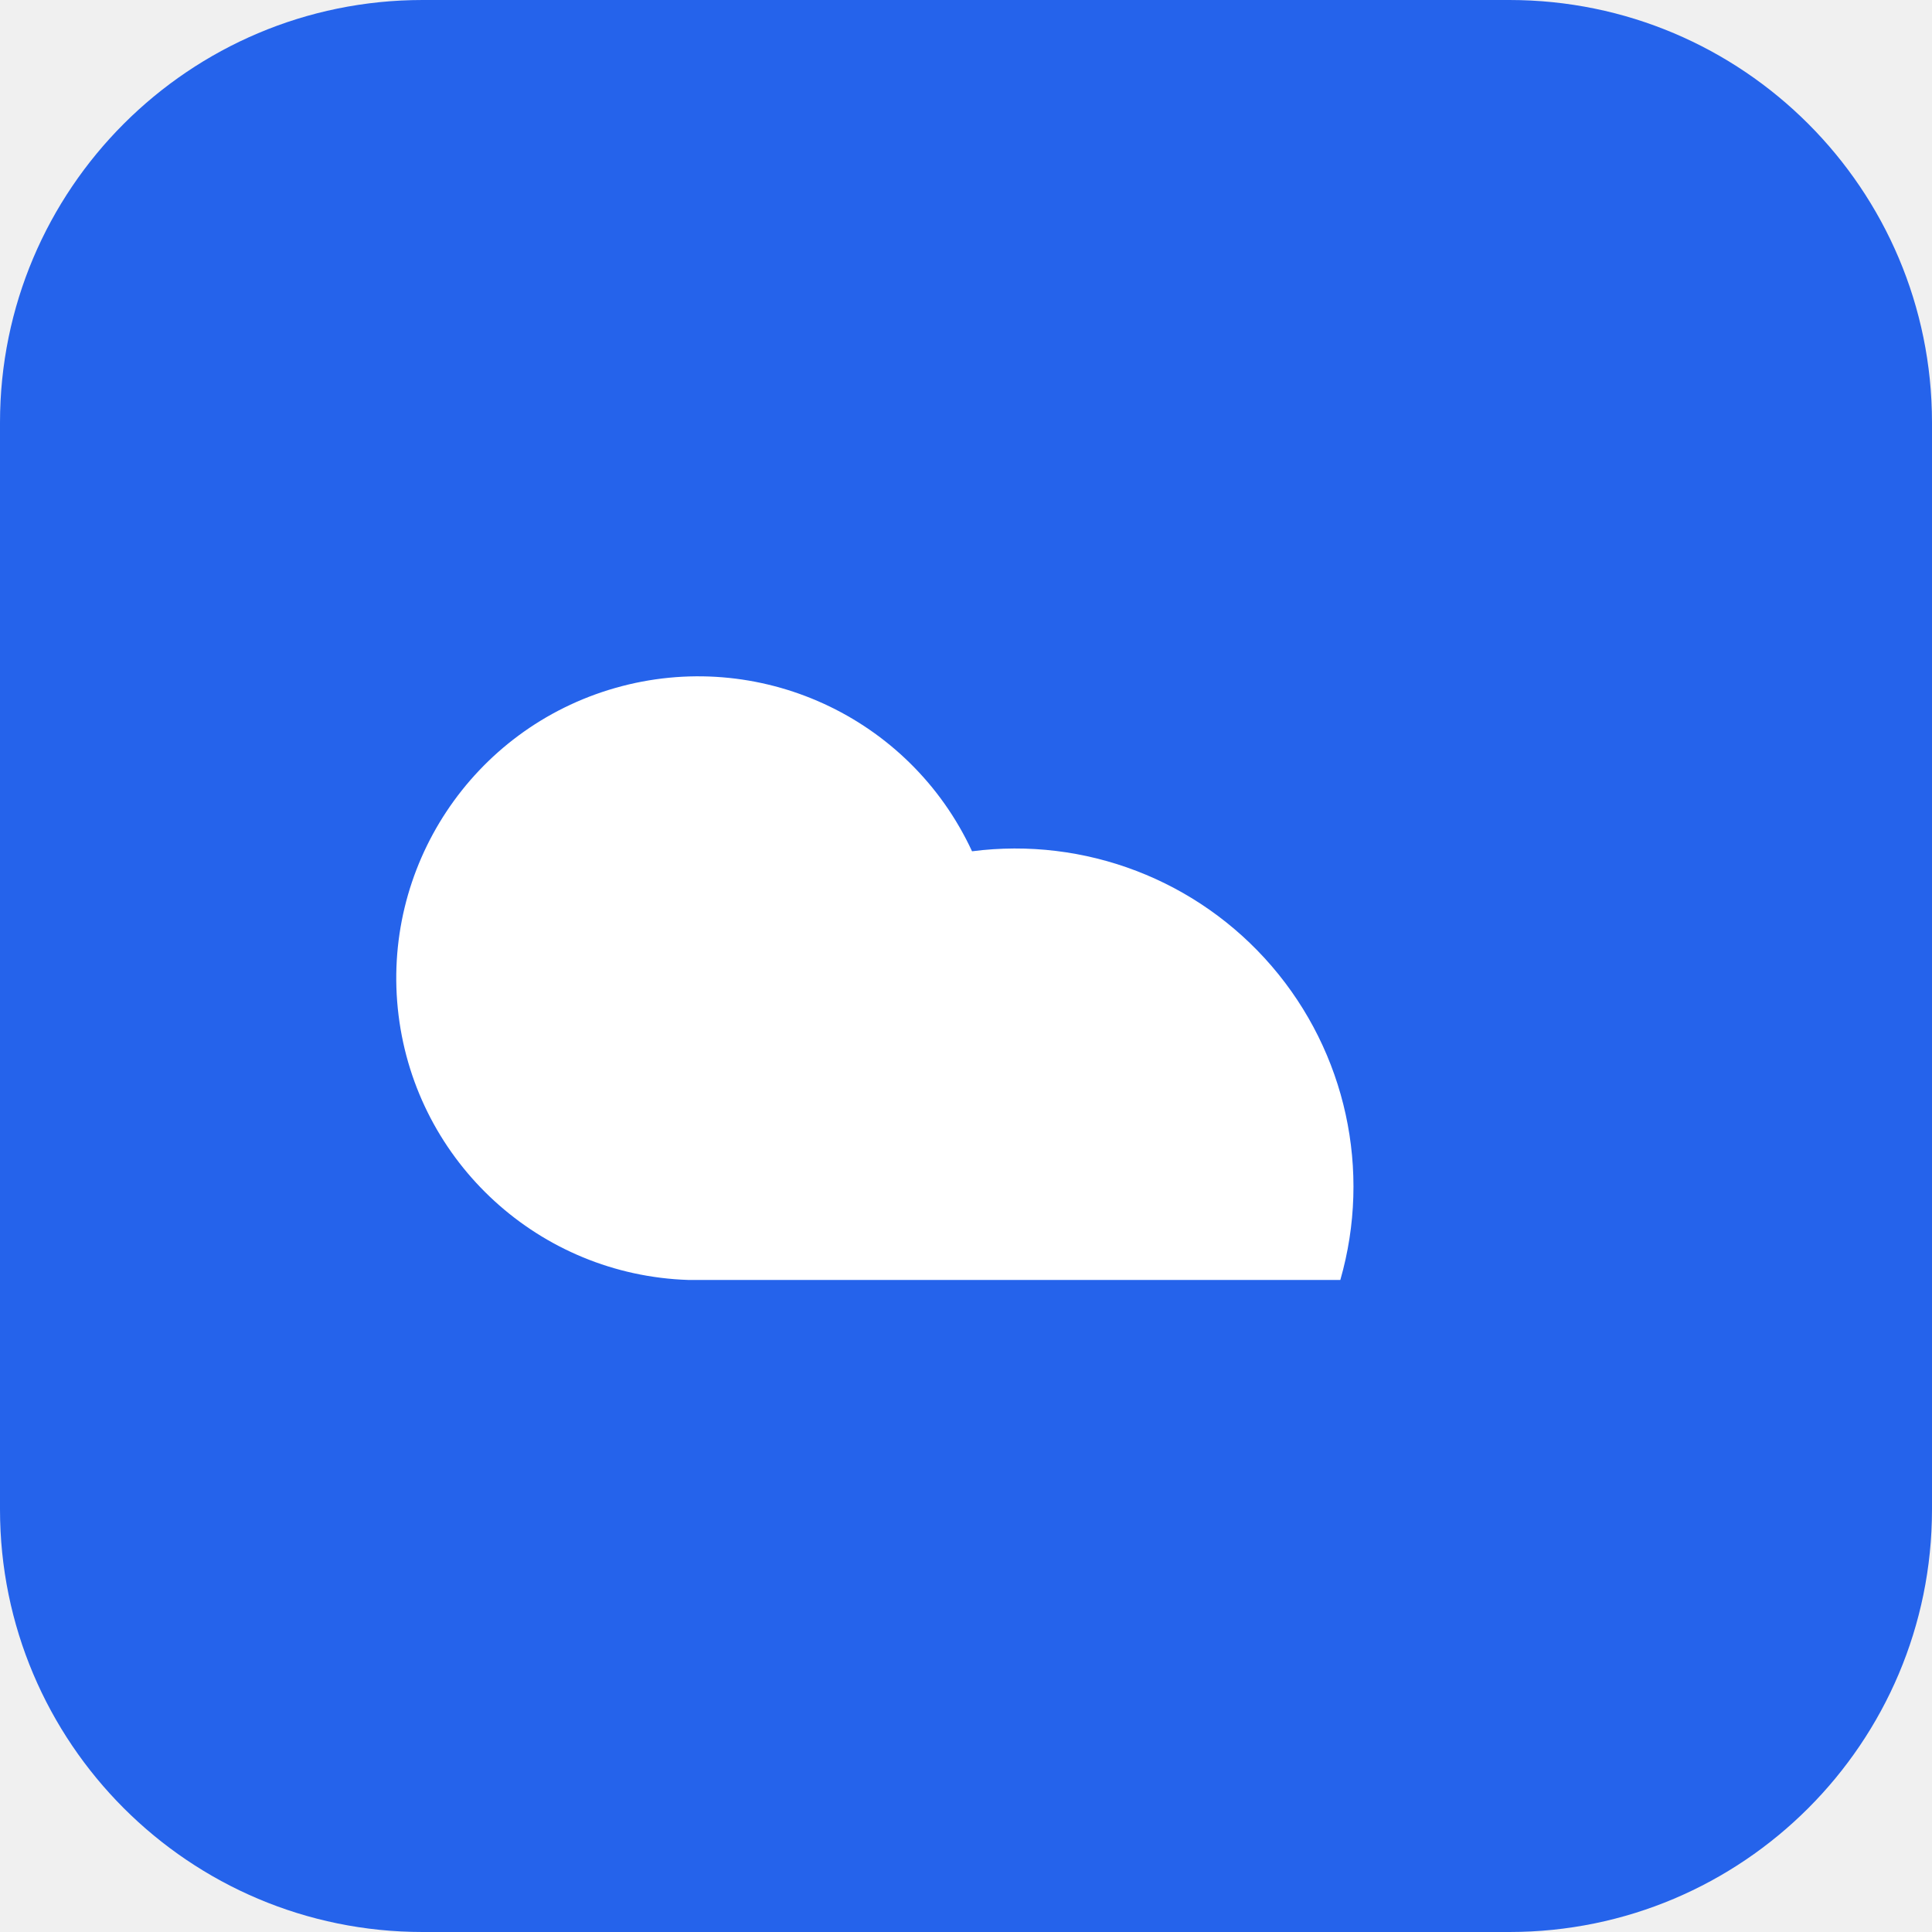
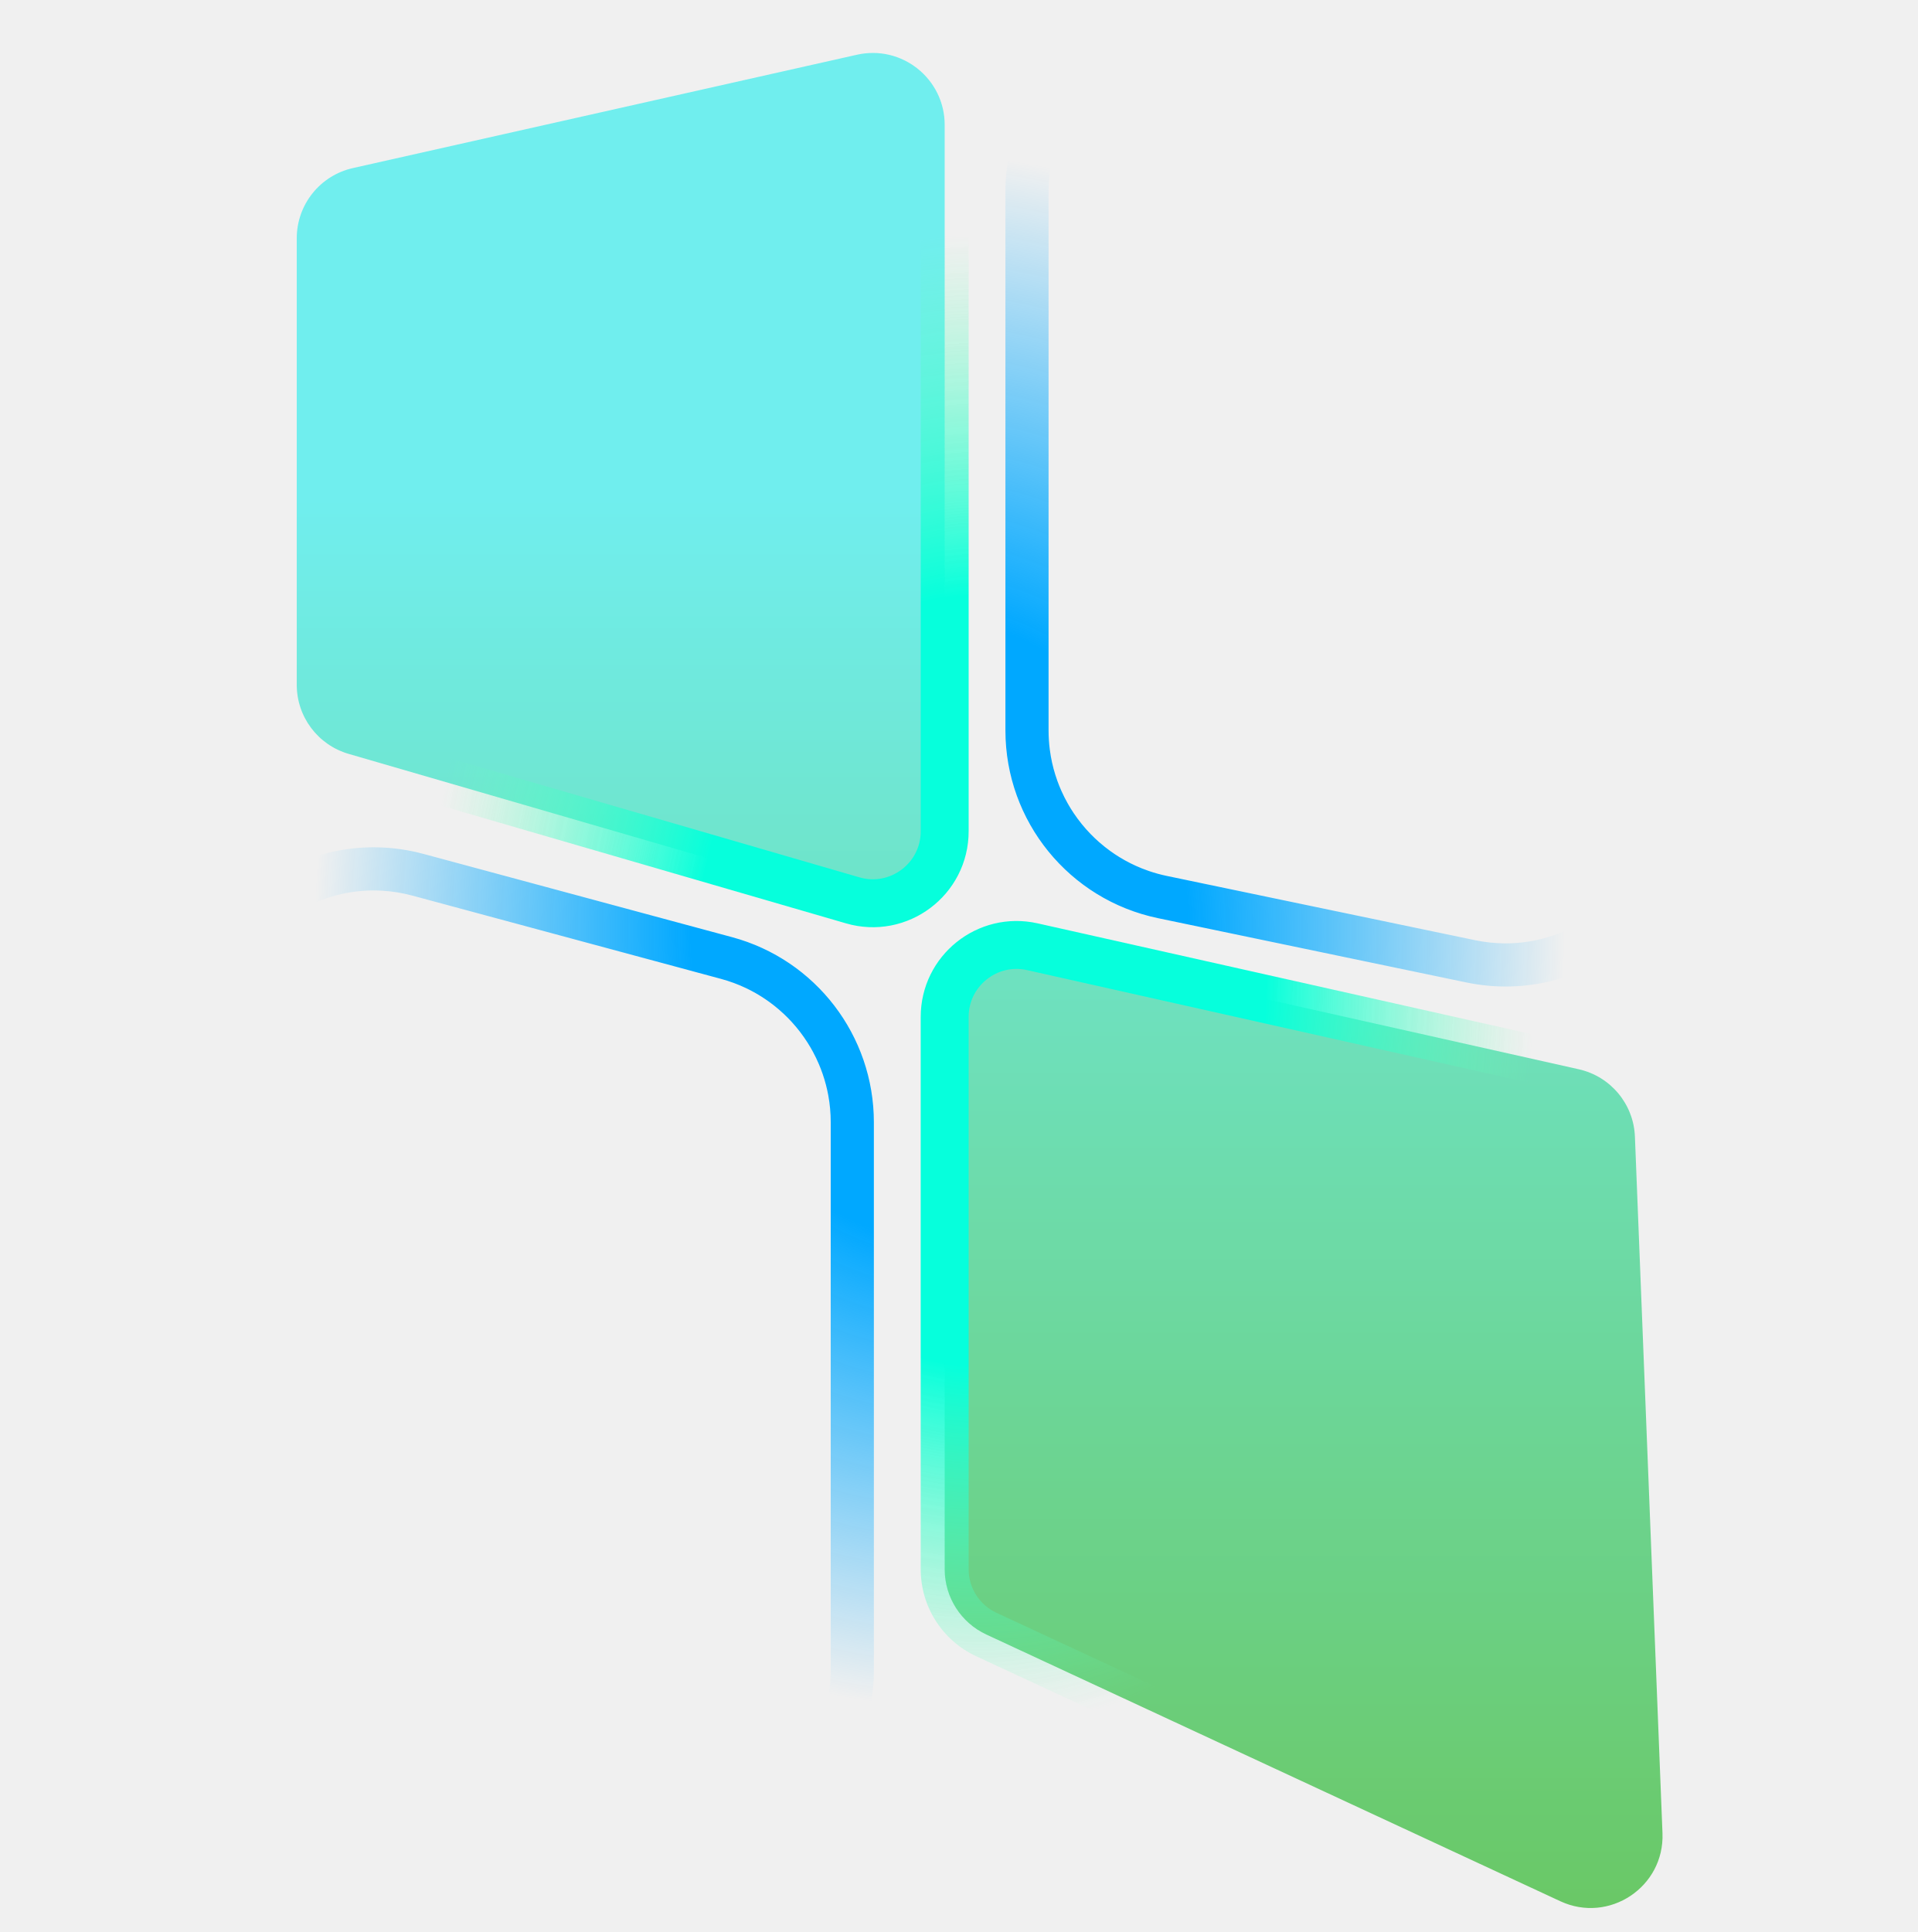
- <svg xmlns="http://www.w3.org/2000/svg" viewBox="0 0 32 32" width="32" height="32">
-   <rect width="32" height="32" rx="7" fill="#2563eb" />
-   <path d="M22.2 21.2H11.4a5 5 0 1 1 4.7-7.1 5.6 5.6 0 0 1 6.1 7.1Z" fill="#fff" />
+ <svg xmlns="http://www.w3.org/2000/svg" viewBox="0 0 400 402.975" width="400" height="402.975" fill="none" customFrame="#000000">
+   <defs>
+     <g id="pixso_custom_effect_0">
+       <effect visibility="visible" effectType="backgroundBlur" saturation="0" stdDeviation="4" />
+     </g>
+     <filter id="filter_0" width="294.888" height="396.931" x="56.899" y="6.044" filterUnits="userSpaceOnUse" customEffect="url(#pixso_custom_effect_0)" color-interpolation-filters="sRGB">
+       <feFlood flood-opacity="0" result="BackgroundImageFix" />
+       <feGaussianBlur stdDeviation="1.333" in="BackgroundImage" />
+       <feComposite result="effect_backgroundBlur_1" in2="SourceAlpha" operator="in" />
+       <feBlend result="shape" in="SourceGraphic" in2="effect_backgroundBlur_1" mode="normal" />
+     </filter>
+     <linearGradient id="paint_linear_0" x1="204.343" x2="204.343" y1="11.044" y2="397.974" gradientUnits="userSpaceOnUse">
+       <stop stop-color="rgb(112,238,238)" offset="0.24" stop-opacity="1" />
+       <stop stop-color="rgb(106,200,102)" offset="1" stop-opacity="1" />
+     </linearGradient>
+     <radialGradient id="paint_radial_0" cx="0" cy="0" r="1" gradientUnits="userSpaceOnUse" gradientTransform="matrix(0,193.465,-142.444,0,204.343,204.509)">
+       <stop stop-color="rgb(6,255,220)" offset="0.418" stop-opacity="1" />
+       <stop stop-color="rgb(114,255,180)" offset="0.81" stop-opacity="0" />
+     </radialGradient>
+     <radialGradient id="paint_radial_1" cx="0" cy="0" r="1" gradientUnits="userSpaceOnUse" gradientTransform="matrix(0,194.164,-158,0,196,194.164)">
+       <stop stop-color="rgb(0,168,255)" offset="0.329" stop-opacity="1" />
+       <stop stop-color="rgb(0,168,255)" offset="0.827" stop-opacity="0" />
+     </radialGradient>
+   </defs>
+   <rect id="minelibs" width="400" height="400" x="0" y="2" fill="rgb(255,255,255)" fill-opacity="0" />
+   <g filter="url(#filter_0)">
+     <path id="minelibs" d="M178.758 11.416L73.609 35.058C66.763 36.597 61.899 42.676 61.899 49.693L61.899 142.837C61.899 149.509 66.306 155.379 72.714 157.241L177.863 187.794C187.46 190.583 197.049 183.383 197.049 173.39L197.049 26.051C197.049 16.439 188.136 9.307 178.758 11.416ZM329.32 223.029L215.331 197.468C205.955 195.366 197.049 202.497 197.049 212.105L197.049 327.319C197.049 333.156 200.435 338.463 205.728 340.923L325.466 396.558C335.643 401.286 347.219 393.575 346.775 382.361L341.026 237.072C340.757 230.279 335.953 224.516 329.32 223.029Z" fill="url(#paint_linear_0)" fill-rule="evenodd" />
+     <path id="minelibs" d="M179.855 16.294L74.706 39.936C73.579 40.19 72.531 40.623 71.561 41.235C70.615 41.832 69.792 42.569 69.091 43.445C68.39 44.322 67.852 45.287 67.476 46.34C67.091 47.42 66.899 48.538 66.899 49.693L66.899 142.837C66.899 143.936 67.074 145.003 67.424 146.039C67.766 147.05 68.259 147.984 68.902 148.841C69.545 149.697 70.305 150.431 71.181 151.042C72.077 151.667 73.053 152.133 74.109 152.44L179.258 182.993C180.825 183.448 182.389 183.523 183.952 183.218C184.693 183.073 185.412 182.845 186.108 182.533C186.797 182.225 187.446 181.842 188.053 181.387C188.66 180.931 189.207 180.415 189.696 179.839C190.19 179.258 190.609 178.631 190.955 177.959C191.684 176.544 192.049 175.021 192.049 173.39L192.049 26.051C192.049 24.48 191.708 23.006 191.027 21.628C190.703 20.971 190.309 20.357 189.845 19.783C189.386 19.215 188.869 18.701 188.296 18.242C187.723 17.784 187.109 17.393 186.453 17.069C185.792 16.743 185.106 16.493 184.394 16.321C182.9 15.959 181.387 15.95 179.855 16.294L179.855 16.294ZM177.661 6.538C179.193 6.193 180.736 6.029 182.289 6.045C183.797 6.061 185.284 6.247 186.75 6.602C188.18 6.949 189.556 7.449 190.88 8.102C192.184 8.746 193.406 9.523 194.544 10.434C195.682 11.345 196.708 12.366 197.623 13.497C198.55 14.645 199.34 15.879 199.992 17.197C200.66 18.549 201.167 19.959 201.514 21.428C201.87 22.939 202.049 24.48 202.049 26.051L202.049 173.39C202.049 175.02 201.857 176.617 201.474 178.181C201.103 179.698 200.56 181.15 199.846 182.538C199.15 183.889 198.308 185.146 197.321 186.31C196.349 187.455 195.261 188.48 194.057 189.384C192.853 190.288 191.565 191.047 190.194 191.66C188.801 192.284 187.359 192.741 185.868 193.033C184.335 193.332 182.789 193.448 181.229 193.381C179.621 193.312 178.034 193.05 176.468 192.595L71.319 162.042C69.21 161.43 67.257 160.497 65.461 159.245C63.709 158.023 62.19 156.556 60.905 154.845C59.62 153.134 58.636 151.266 57.952 149.242C57.25 147.168 56.899 145.033 56.899 142.837L56.899 49.693C56.899 47.386 57.285 45.15 58.056 42.985C58.807 40.877 59.882 38.948 61.283 37.198C62.683 35.447 64.329 33.975 66.221 32.78C68.165 31.553 70.261 30.686 72.512 30.18L177.661 6.538L177.661 6.538ZM328.226 227.907L214.237 202.347C212.705 202.004 211.192 202.013 209.699 202.376C208.988 202.549 208.302 202.798 207.641 203.125C206.986 203.449 206.372 203.84 205.799 204.298C205.226 204.757 204.71 205.27 204.251 205.839C203.787 206.412 203.394 207.027 203.07 207.683C202.389 209.061 202.049 210.535 202.049 212.105L202.049 327.319C202.049 328.283 202.184 329.226 202.456 330.147C202.723 331.051 203.11 331.902 203.618 332.698C204.126 333.494 204.734 334.204 205.442 334.827C206.163 335.462 206.961 335.982 207.835 336.388L327.573 392.023C328.415 392.415 329.278 392.686 330.162 392.836C331 392.979 331.843 393.011 332.689 392.933C333.514 392.856 334.322 392.676 335.112 392.393C335.895 392.113 336.635 391.741 337.331 391.277C338.028 390.813 338.656 390.273 339.216 389.659C339.782 389.039 340.259 388.363 340.648 387.63C341.046 386.88 341.341 386.09 341.532 385.261C341.733 384.388 341.815 383.487 341.779 382.559L336.03 237.27C335.986 236.151 335.762 235.073 335.358 234.036C334.963 233.024 334.417 232.099 333.719 231.262C333.021 230.425 332.21 229.721 331.285 229.151C330.338 228.567 329.318 228.152 328.226 227.907ZM330.414 218.15C332.596 218.639 334.636 219.469 336.534 220.639C338.384 221.78 340.006 223.187 341.4 224.859C342.794 226.532 343.886 228.38 344.675 230.406C345.485 232.483 345.934 234.639 346.022 236.874L351.771 382.164C351.843 383.984 351.678 385.765 351.276 387.508C350.888 389.191 350.289 390.795 349.48 392.32C348.696 393.796 347.738 395.155 346.606 396.397C345.495 397.615 344.252 398.682 342.875 399.599C341.499 400.516 340.035 401.252 338.483 401.808C336.901 402.375 335.278 402.735 333.614 402.89C331.895 403.05 330.184 402.984 328.482 402.694C326.719 402.394 325.011 401.86 323.359 401.092L203.621 345.457C201.874 344.645 200.279 343.604 198.835 342.333C197.419 341.087 196.204 339.668 195.188 338.077C194.173 336.485 193.398 334.785 192.865 332.976C192.321 331.131 192.049 329.246 192.049 327.319L192.049 212.105C192.049 210.535 192.227 208.994 192.583 207.483C192.929 206.016 193.436 204.606 194.104 203.254C194.755 201.936 195.544 200.703 196.472 199.555C197.386 198.424 198.411 197.403 199.549 196.492C200.687 195.581 201.907 194.804 203.211 194.159C204.534 193.506 205.91 193.005 207.339 192.658C208.804 192.303 210.29 192.116 211.798 192.1C213.351 192.083 214.893 192.246 216.425 192.589L330.414 218.15Z" fill="url(#paint_radial_0)" fill-rule="nonzero" />
+   </g>
+   <path id="minelibs" d="M249.72 0L314 0C336.091 0 354 17.909 354 40L354 165.754C354 191.128 330.678 210.09 305.837 204.912L241.557 191.513C223.011 187.647 209.72 171.3 209.72 152.355L209.72 40C209.72 17.909 227.629 0 249.72 0ZM314 9L249.72 9C248.061 9 246.423 9.129 244.805 9.386C244.356 9.457 243.909 9.539 243.463 9.63C242.455 9.836 241.463 10.091 240.486 10.396C239.528 10.694 238.585 11.04 237.656 11.432C236.913 11.747 236.185 12.089 235.471 12.459L235.465 12.462C234.41 13.01 233.386 13.619 232.394 14.289C231.653 14.789 230.936 15.32 230.244 15.88C229.393 16.568 228.578 17.301 227.8 18.08C227.022 18.858 226.289 19.672 225.6 20.523L225.6 20.523L225.598 20.526C225.039 21.218 224.509 21.934 224.009 22.674C223.339 23.666 222.729 24.69 222.182 25.746L222.181 25.746C221.81 26.462 221.467 27.192 221.152 27.936C220.76 28.864 220.414 29.807 220.116 30.764L220.116 30.766C219.811 31.743 219.556 32.735 219.35 33.743C219.259 34.189 219.177 34.637 219.106 35.086C218.848 36.704 218.72 38.342 218.72 40L218.72 152.355C218.72 153.668 218.802 154.97 218.965 156.262L218.965 156.266C219.028 156.764 219.103 157.261 219.191 157.756C219.345 158.633 219.537 159.5 219.766 160.358L219.767 160.361C219.993 161.207 220.254 162.042 220.552 162.868C220.806 163.571 221.084 164.263 221.387 164.943C221.792 165.854 222.241 166.745 222.735 167.616C223.13 168.315 223.552 168.997 223.999 169.661L224 169.662C224.521 170.435 225.076 171.185 225.667 171.911C226.256 172.636 226.875 173.331 227.524 173.997L227.525 173.998C228.085 174.573 228.668 175.126 229.273 175.658C230.025 176.318 230.805 176.94 231.613 177.522C232.218 177.957 232.839 178.371 233.476 178.763C234.226 179.225 234.994 179.653 235.778 180.048L235.78 180.049C236.57 180.446 237.378 180.81 238.202 181.139C238.672 181.327 239.147 181.503 239.625 181.667L239.627 181.668L239.629 181.669C240.857 182.091 242.112 182.435 243.394 182.702L307.674 196.102C309.692 196.522 311.711 196.744 313.734 196.767C314.096 196.771 314.459 196.768 314.822 196.76C315.993 196.732 317.155 196.637 318.307 196.476L318.311 196.476C319.423 196.321 320.527 196.104 321.622 195.825C322.439 195.617 323.244 195.376 324.038 195.103L324.043 195.101L324.045 195.101C325.372 194.644 326.668 194.096 327.931 193.457C328.8 193.018 329.645 192.54 330.465 192.024L330.468 192.022C331.539 191.349 332.568 190.611 333.556 189.807C334.547 189.002 335.481 188.143 336.36 187.23C337.032 186.533 337.671 185.805 338.277 185.045C339.159 183.94 339.959 182.785 340.676 181.581L340.678 181.579L340.68 181.575C341.111 180.851 341.512 180.11 341.883 179.352C342.38 178.336 342.818 177.298 343.197 176.24L343.198 176.238L343.198 176.236C343.59 175.142 343.919 174.026 344.185 172.886C344.268 172.535 344.344 172.182 344.413 171.828C344.804 169.842 345 167.817 345 165.754L345 40C345 38.341 344.871 36.703 344.614 35.085C344.543 34.636 344.461 34.189 344.37 33.743C344.164 32.737 343.91 31.747 343.606 30.772L343.606 30.771C343.307 29.811 342.961 28.866 342.568 27.936C342.253 27.192 341.91 26.463 341.539 25.748L341.537 25.743C340.989 24.688 340.381 23.665 339.711 22.674C339.21 21.933 338.68 21.216 338.12 20.523L338.117 20.52L338.114 20.516C337.428 19.668 336.696 18.856 335.92 18.08C335.143 17.302 334.329 16.569 333.478 15.881L333.477 15.881C332.784 15.32 332.067 14.79 331.326 14.289C330.335 13.619 329.311 13.01 328.256 12.463L328.255 12.462C327.539 12.091 326.809 11.748 326.064 11.432C325.136 11.04 324.193 10.694 323.235 10.396L323.228 10.394C322.253 10.09 321.263 9.836 320.257 9.63C319.821 9.541 319.383 9.461 318.943 9.39L318.914 9.386C317.297 9.129 315.659 9 314 9ZM142.28 388.329L78 388.329C55.909 388.329 38 370.42 38 348.329L38 216.751C38 190.422 62.998 171.275 88.418 178.132L152.698 195.472C170.153 200.181 182.28 216.013 182.28 234.092L182.28 348.329C182.28 370.42 164.371 388.329 142.28 388.329ZM78 379.329L142.28 379.329C143.939 379.329 145.577 379.2 147.195 378.943C147.644 378.871 148.091 378.79 148.537 378.699C149.545 378.493 150.537 378.237 151.514 377.933L151.518 377.932C152.474 377.634 153.416 377.289 154.344 376.896C155.089 376.581 155.819 376.238 156.535 375.867L156.537 375.866C157.592 375.318 158.615 374.71 159.606 374.04C160.347 373.539 161.064 373.009 161.756 372.449L161.757 372.448C162.608 371.76 163.422 371.027 164.2 370.249C164.979 369.471 165.712 368.656 166.4 367.805L166.404 367.8C166.963 367.109 167.492 366.394 167.991 365.655C168.661 364.663 169.271 363.639 169.818 362.583L169.823 362.574C170.193 361.861 170.534 361.134 170.848 360.393C171.24 359.466 171.584 358.525 171.882 357.569L171.884 357.565C172.188 356.587 172.444 355.594 172.65 354.586C172.74 354.149 172.82 353.71 172.89 353.269L172.894 353.243C173.152 351.625 173.28 349.987 173.28 348.329L173.28 234.092C173.28 232.192 173.111 230.323 172.774 228.485L172.774 228.484C172.497 226.975 172.106 225.486 171.602 224.019C171.366 223.335 171.108 222.661 170.827 221.997C170.456 221.124 170.046 220.268 169.595 219.429C169.226 218.743 168.832 218.072 168.414 217.417C167.938 216.671 167.43 215.946 166.89 215.241C166.35 214.536 165.782 213.857 165.186 213.203L165.182 213.198C164.66 212.625 164.116 212.072 163.551 211.539C162.861 210.887 162.144 210.27 161.401 209.687C160.83 209.24 160.244 208.813 159.642 208.406C158.357 207.536 157.021 206.771 155.636 206.111L155.635 206.11C153.949 205.306 152.188 204.657 150.354 204.162L86.074 186.821C83.961 186.251 81.835 185.904 79.696 185.781C79.371 185.762 79.045 185.748 78.719 185.74C77.509 185.708 76.307 185.748 75.111 185.859L75.11 185.859C73.955 185.966 72.807 186.139 71.665 186.379C70.83 186.554 70.005 186.763 69.19 187.007C67.786 187.426 66.412 187.945 65.069 188.566C64.17 188.981 63.296 189.436 62.444 189.932L62.442 189.933C61.302 190.597 60.205 191.333 59.149 192.142C58.094 192.95 57.098 193.817 56.16 194.745L56.159 194.746C55.458 195.439 54.79 196.166 54.155 196.925C53.206 198.061 52.346 199.253 51.575 200.499L51.575 200.5C51.129 201.223 50.712 201.964 50.326 202.724C49.798 203.762 49.332 204.824 48.929 205.908L48.928 205.91L48.928 205.91C48.508 207.038 48.156 208.191 47.871 209.368C47.794 209.686 47.723 210.004 47.656 210.324C47.219 212.421 47 214.563 47 216.751L47 348.329C47 349.987 47.129 351.626 47.386 353.243C47.457 353.693 47.539 354.14 47.63 354.586C47.836 355.591 48.09 356.582 48.394 357.557C48.693 358.517 49.039 359.462 49.432 360.393C49.748 361.138 50.091 361.868 50.462 362.584L50.463 362.586L50.466 362.591C51.013 363.644 51.62 364.665 52.289 365.655C52.79 366.397 53.322 367.115 53.883 367.809C54.57 368.659 55.303 369.472 56.08 370.249C56.857 371.027 57.672 371.76 58.522 372.447C59.215 373.008 59.932 373.539 60.674 374.04C61.665 374.709 62.688 375.318 63.743 375.865L63.745 375.867C64.461 376.238 65.191 376.581 65.936 376.896C66.864 377.289 67.807 377.634 68.764 377.933L68.766 377.933C69.743 378.237 70.735 378.493 71.743 378.699C72.189 378.79 72.636 378.871 73.086 378.943L73.086 378.943C74.704 379.2 76.342 379.329 78 379.329Z" fill="url(#paint_radial_1)" fill-rule="evenodd" />
</svg>
